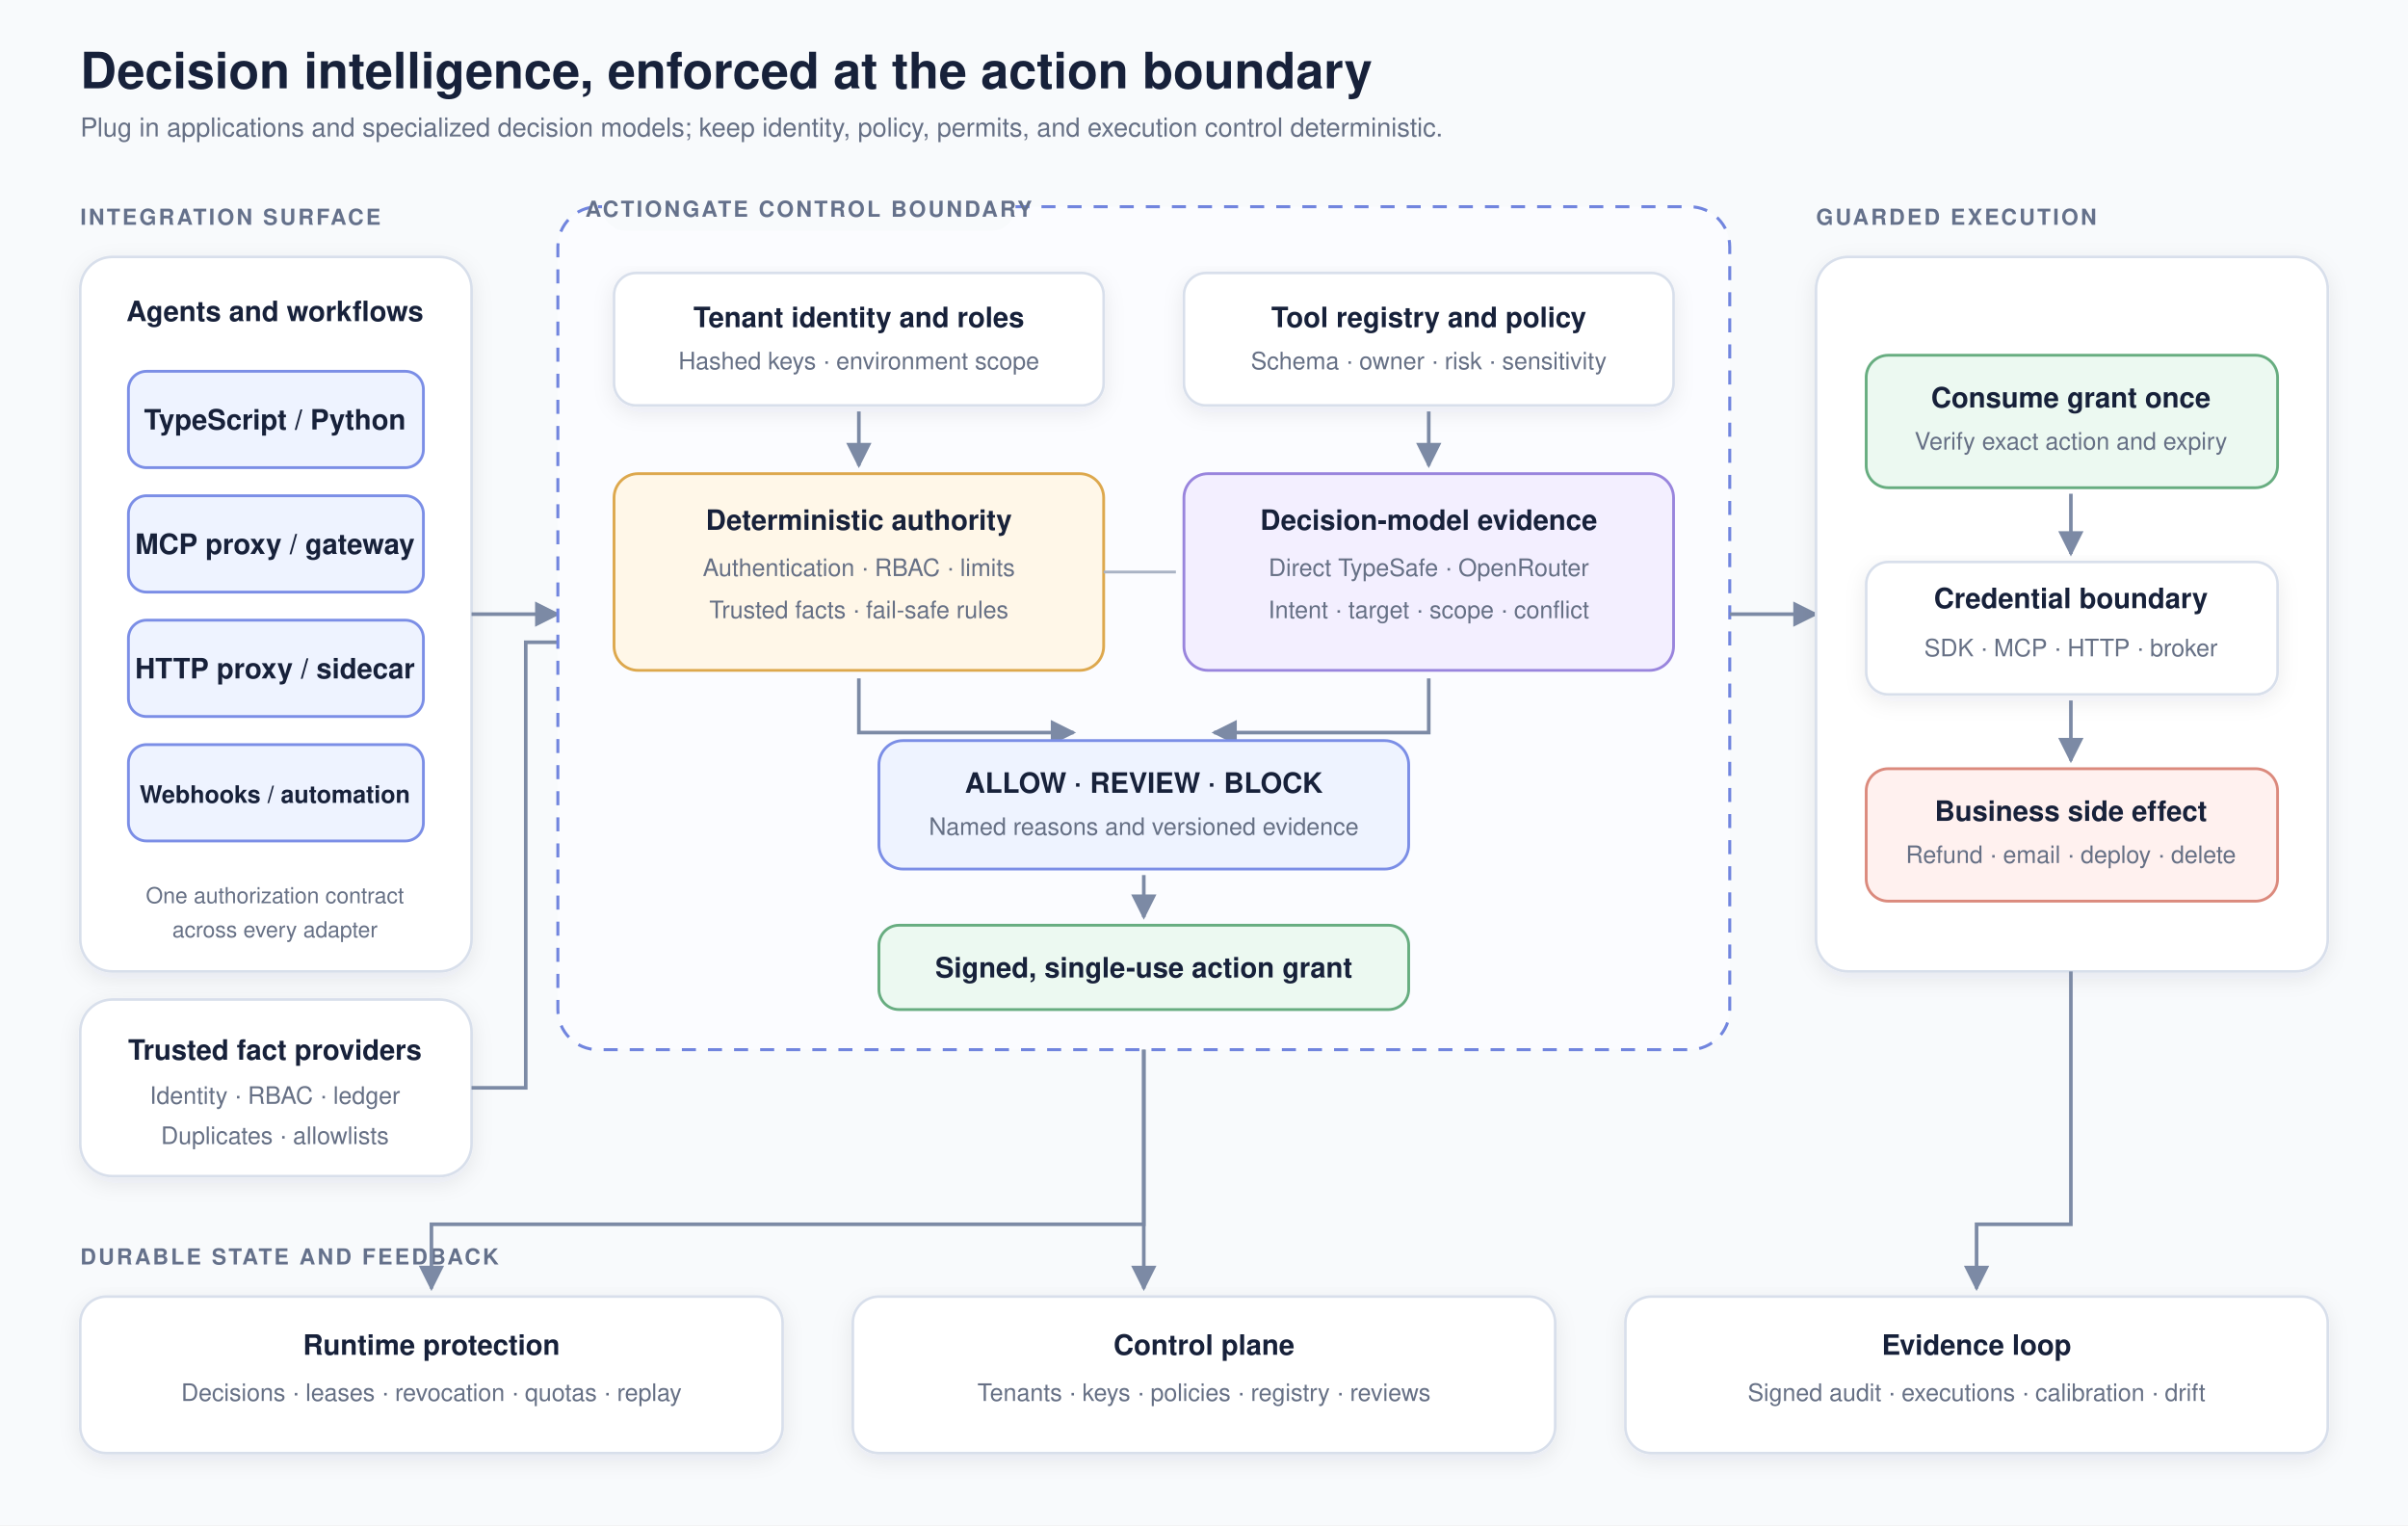
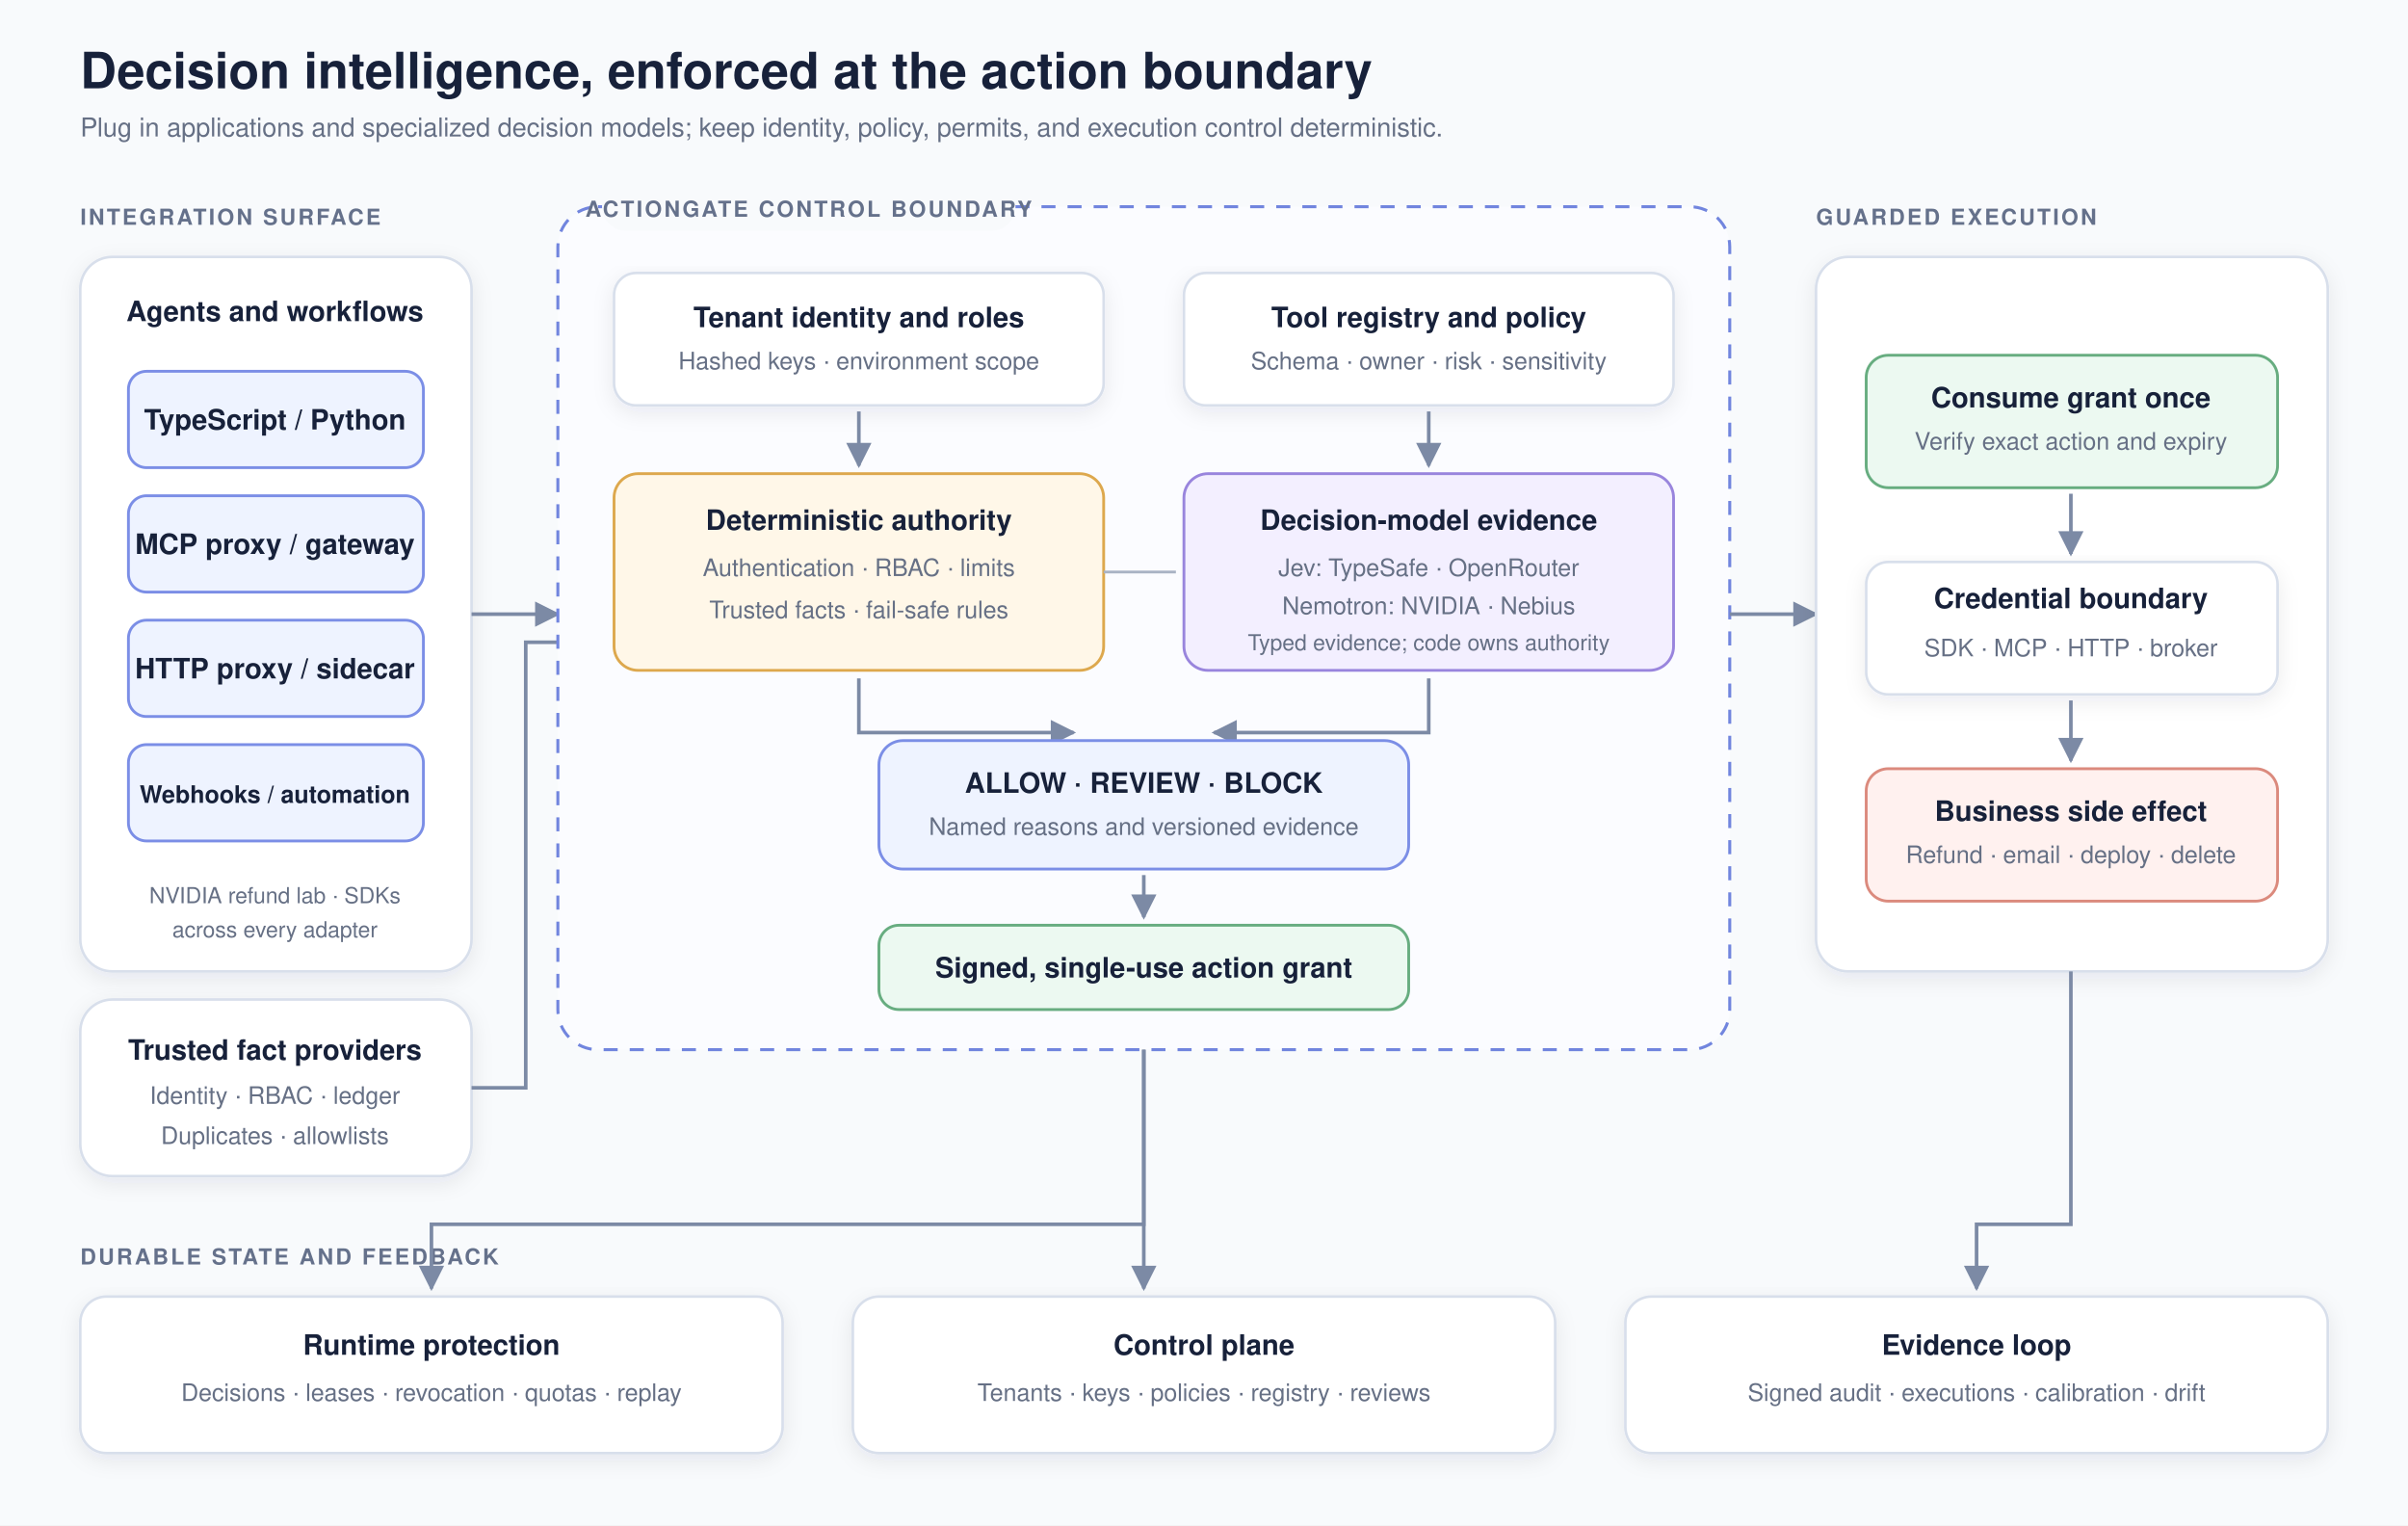
<svg xmlns="http://www.w3.org/2000/svg" viewBox="0 0 1200 760" width="1200" height="760" role="img" aria-labelledby="title description" font-family="ui-sans-serif,-apple-system,BlinkMacSystemFont,Segoe UI,Helvetica,Arial,sans-serif">
  <rect width="1200" height="760" fill="#f8fafc" />
  <defs>
    <marker id="arrow" viewBox="0 0 10 10" refX="9" refY="5" markerWidth="7" markerHeight="7" orient="auto">
      <path d="M0 0 L10 5 L0 10 z" fill="#7c8aa5" />
    </marker>
    <filter id="shadow" x="-10%" y="-10%" width="120%" height="130%">
      <feDropShadow dx="0" dy="3" stdDeviation="5" flood-color="#16213a" flood-opacity="0.08" />
    </filter>
    <style>
      .heading { font-size:25px; font-weight:700; fill:#17213a }
      .subheading { font-size:13px; fill:#667085 }
      .eyebrow { font-size:11px; font-weight:700; letter-spacing:.1em; fill:#65718b }
      .title { font-size:14px; font-weight:700; fill:#17213a }
      .adapter { font-size:12px; font-weight:700; fill:#17213a }
      .body { font-size:12px; fill:#667085 }
      .small { font-size:11px; fill:#667085 }
      .card { fill:#ffffff; stroke:#d8dfeb; stroke-width:1.3; filter:url(#shadow) }
      .blue { fill:#eef3ff; stroke:#7b8ee6; stroke-width:1.4 }
      .purple { fill:#f3efff; stroke:#9985dd; stroke-width:1.4 }
      .amber { fill:#fff7e8; stroke:#dda84d; stroke-width:1.4 }
      .green { fill:#ecf9f1; stroke:#67ad80; stroke-width:1.4 }
      .red { fill:#fff1ef; stroke:#db8a7d; stroke-width:1.4 }
      .boundary { fill:#fbfcff; stroke:#7185de; stroke-width:1.5; stroke-dasharray:7 6 }
      .arrow { fill:none; stroke:#7c8aa5; stroke-width:1.8; marker-end:url(#arrow) }
      .line { fill:none; stroke:#a9b3c4; stroke-width:1.4 }
    </style>
  </defs>
  <text x="40" y="44" class="heading">Decision intelligence, enforced at the action boundary</text>
  <text x="40" y="68" class="subheading">Plug in applications and specialized decision models; keep identity, policy, permits, and execution control deterministic.</text>
  <text x="40" y="112" class="eyebrow">INTEGRATION SURFACE</text>
  <rect x="40" y="128" width="195" height="356" rx="16" class="card" />
  <text x="137" y="160" class="title" text-anchor="middle">Agents and workflows</text>
  <rect x="64" y="185" width="147" height="48" rx="9" class="blue" />
  <text x="137" y="214" class="title" text-anchor="middle">TypeScript / Python</text>
  <rect x="64" y="247" width="147" height="48" rx="9" class="blue" />
  <text x="137" y="276" class="title" text-anchor="middle">MCP proxy / gateway</text>
  <rect x="64" y="309" width="147" height="48" rx="9" class="blue" />
  <text x="137" y="338" class="title" text-anchor="middle">HTTP proxy / sidecar</text>
  <rect x="64" y="371" width="147" height="48" rx="9" class="blue" />
  <text x="137" y="400" class="adapter" text-anchor="middle">Webhooks / automation</text>
-   <text x="137" y="450" class="small" text-anchor="middle">One authorization contract</text>
+   <text x="137" y="450" class="small" text-anchor="middle">NVIDIA refund lab · SDKs</text>
  <text x="137" y="467" class="small" text-anchor="middle">across every adapter</text>
  <path d="M235 306 H278" class="arrow" />
  <rect x="40" y="498" width="195" height="88" rx="16" class="card" />
  <text x="137" y="528" class="title" text-anchor="middle">Trusted fact providers</text>
  <text x="137" y="550" class="body" text-anchor="middle">Identity · RBAC · ledger</text>
  <text x="137" y="570" class="body" text-anchor="middle">Duplicates · allowlists</text>
  <path d="M235 542 H262 V320 H302" class="arrow" />
  <rect x="278" y="103" width="584" height="420" rx="20" class="boundary" />
  <rect x="300" y="91" width="206" height="24" rx="12" fill="#f8fafc" />
  <text x="403" y="108" class="eyebrow" text-anchor="middle">ACTIONGATE CONTROL BOUNDARY</text>
  <rect x="306" y="136" width="244" height="66" rx="11" class="card" />
  <text x="428" y="163" class="title" text-anchor="middle">Tenant identity and roles</text>
  <text x="428" y="184" class="body" text-anchor="middle">Hashed keys · environment scope</text>
  <rect x="590" y="136" width="244" height="66" rx="11" class="card" />
  <text x="712" y="163" class="title" text-anchor="middle">Tool registry and policy</text>
  <text x="712" y="184" class="body" text-anchor="middle">Schema · owner · risk · sensitivity</text>
  <path d="M428 205 V232" class="arrow" />
  <path d="M712 205 V232" class="arrow" />
  <rect x="306" y="236" width="244" height="98" rx="12" class="amber" />
  <text x="428" y="264" class="title" text-anchor="middle">Deterministic authority</text>
  <text x="428" y="287" class="body" text-anchor="middle">Authentication · RBAC · limits</text>
  <text x="428" y="308" class="body" text-anchor="middle">Trusted facts · fail-safe rules</text>
  <rect x="590" y="236" width="244" height="98" rx="12" class="purple" />
  <text x="712" y="264" class="title" text-anchor="middle">Decision-model evidence</text>
-   <text x="712" y="287" class="body" text-anchor="middle">Direct TypeSafe · OpenRouter</text>
-   <text x="712" y="308" class="body" text-anchor="middle">Intent · target · scope · conflict</text>
+   <text x="712" y="287" class="body" text-anchor="middle">Jev: TypeSafe · OpenRouter</text>
+   <text x="712" y="306" class="body" text-anchor="middle">Nemotron: NVIDIA · Nebius</text>
+   <text x="712" y="324" class="small" text-anchor="middle">Typed evidence; code owns authority</text>
  <path d="M550 285 H586" class="line" />
  <path d="M428 338 V365 H535" class="arrow" />
  <path d="M712 338 V365 H605" class="arrow" />
  <rect x="438" y="369" width="264" height="64" rx="12" class="blue" />
  <text x="570" y="395" class="title" text-anchor="middle">ALLOW · REVIEW · BLOCK</text>
  <text x="570" y="416" class="body" text-anchor="middle">Named reasons and versioned evidence</text>
  <path d="M570 436 V457" class="arrow" />
  <rect x="438" y="461" width="264" height="42" rx="10" class="green" />
  <text x="570" y="487" class="title" text-anchor="middle">Signed, single-use action grant</text>
  <path d="M862 306 H905" class="arrow" />
  <text x="905" y="112" class="eyebrow">GUARDED EXECUTION</text>
  <rect x="905" y="128" width="255" height="356" rx="16" class="card" />
  <rect x="930" y="177" width="205" height="66" rx="11" class="green" />
  <text x="1032" y="203" class="title" text-anchor="middle">Consume grant once</text>
  <text x="1032" y="224" class="body" text-anchor="middle">Verify exact action and expiry</text>
  <path d="M1032 246 V276" class="arrow" />
  <rect x="930" y="280" width="205" height="66" rx="11" class="card" />
  <text x="1032" y="303" class="title" text-anchor="middle">Credential boundary</text>
  <text x="1032" y="327" class="body" text-anchor="middle">SDK · MCP · HTTP · broker</text>
  <path d="M1032 349 V379" class="arrow" />
  <rect x="930" y="383" width="205" height="66" rx="11" class="red" />
  <text x="1032" y="409" class="title" text-anchor="middle">Business side effect</text>
  <text x="1032" y="430" class="body" text-anchor="middle">Refund · email · deploy · delete</text>
  <text x="40" y="630" class="eyebrow">DURABLE STATE AND FEEDBACK</text>
  <rect x="40" y="646" width="350" height="78" rx="13" class="card" />
  <text x="215" y="675" class="title" text-anchor="middle">Runtime protection</text>
  <text x="215" y="698" class="body" text-anchor="middle">Decisions · leases · revocation · quotas · replay</text>
  <rect x="425" y="646" width="350" height="78" rx="13" class="card" />
  <text x="600" y="675" class="title" text-anchor="middle">Control plane</text>
  <text x="600" y="698" class="body" text-anchor="middle">Tenants · keys · policies · registry · reviews</text>
  <rect x="810" y="646" width="350" height="78" rx="13" class="card" />
  <text x="985" y="675" class="title" text-anchor="middle">Evidence loop</text>
  <text x="985" y="698" class="body" text-anchor="middle">Signed audit · executions · calibration · drift</text>
  <path d="M570 523 V610 H215 V642" class="arrow" />
  <path d="M570 523 V642" class="arrow" />
  <path d="M1032 484 V610 H985 V642" class="arrow" />
</svg>
